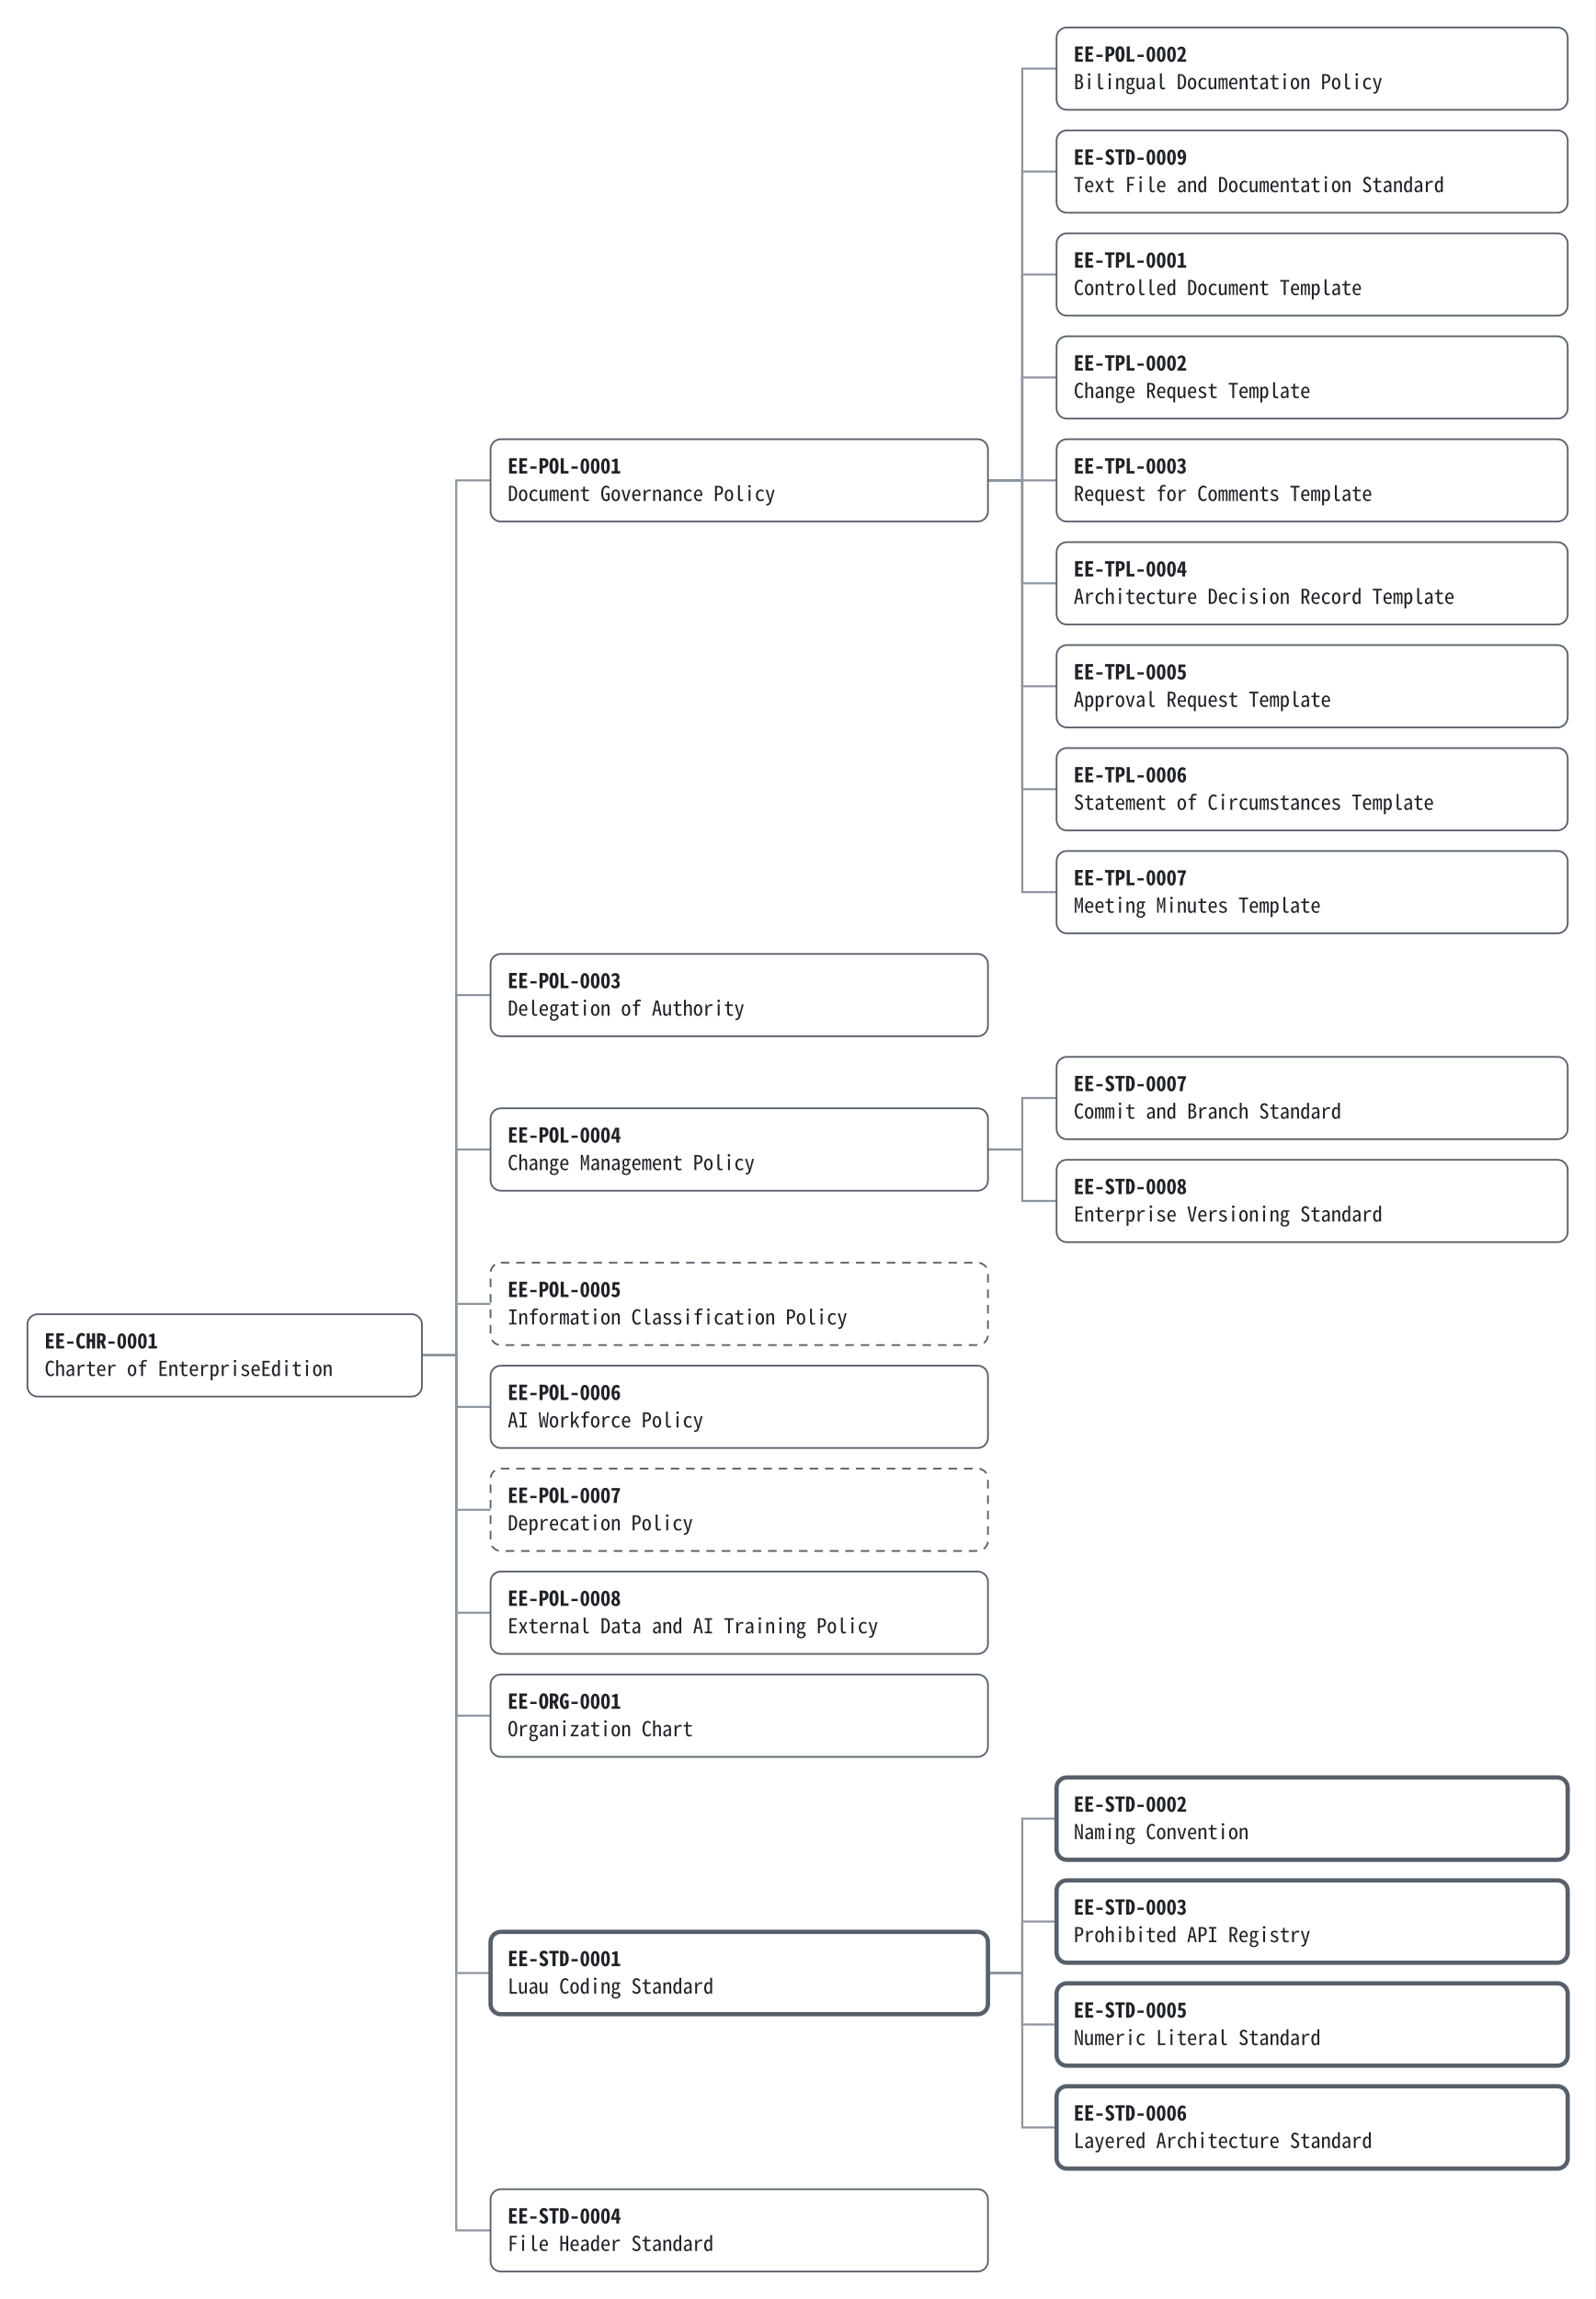
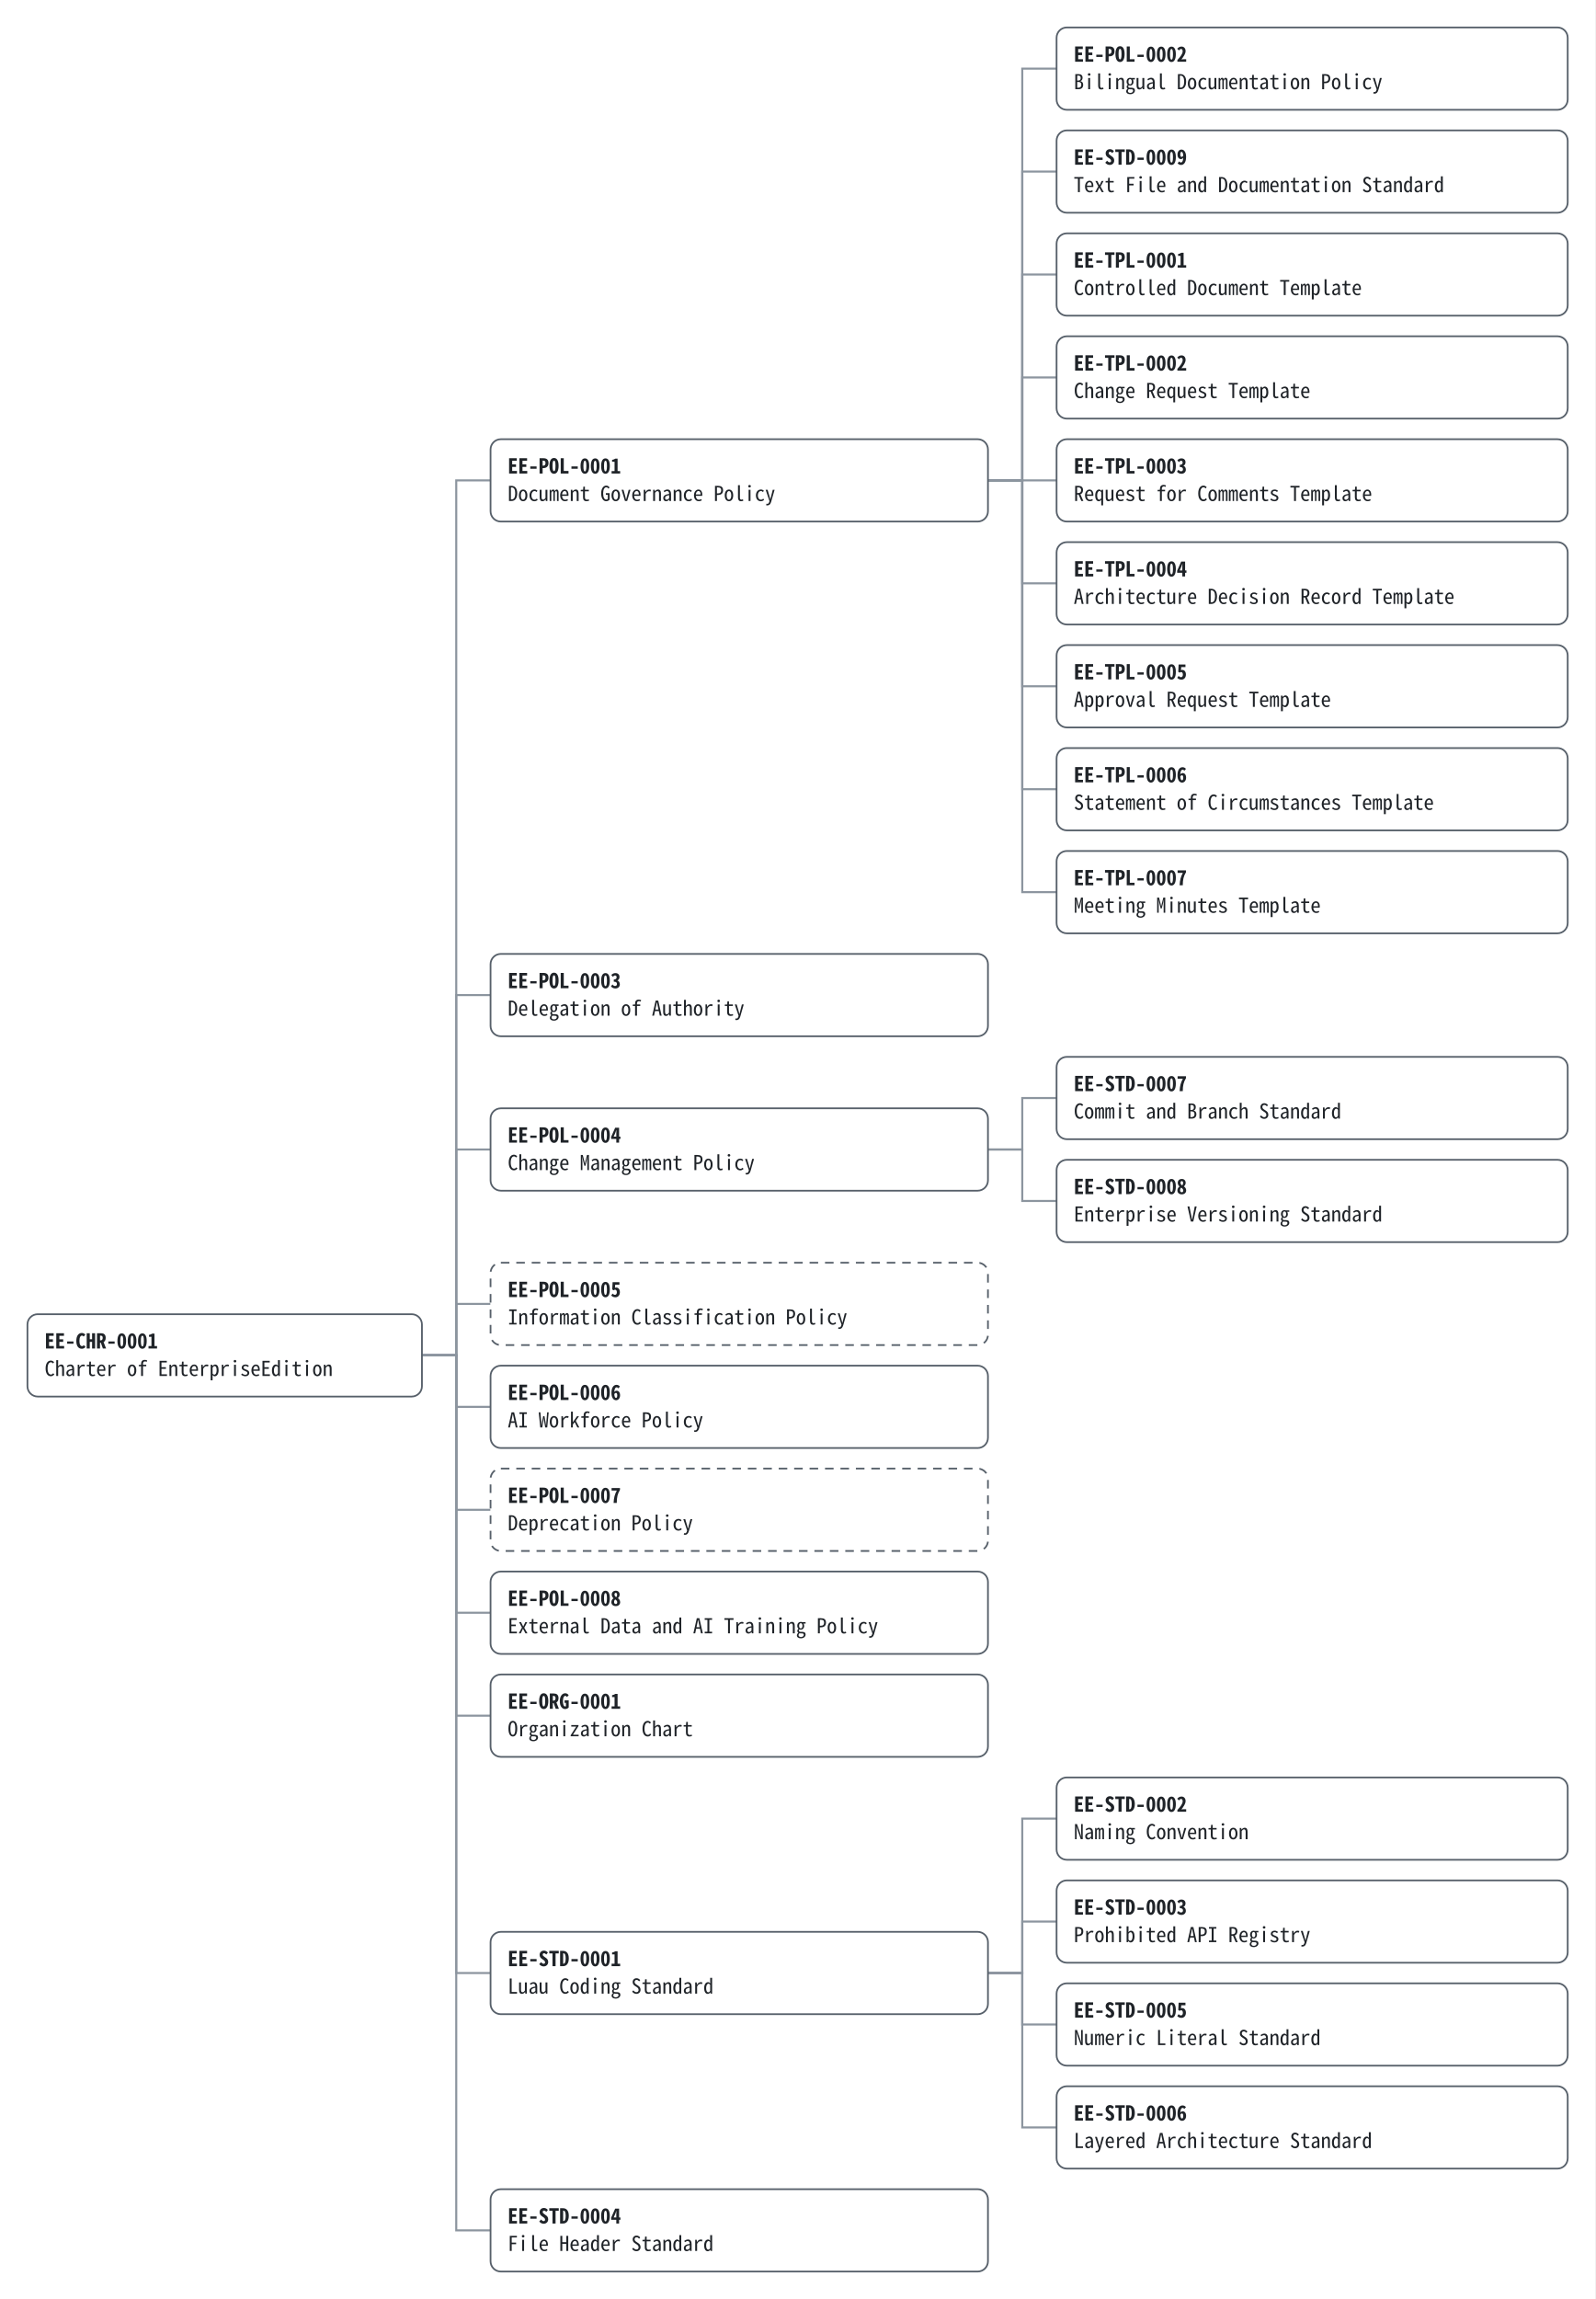
<svg xmlns="http://www.w3.org/2000/svg" width="930" height="1340" viewBox="0 0 930 1340" role="img">
  <style>text{font-family:ui-monospace,SFMono-Regular,Menlo,Consolas,'Noto Sans Mono CJK KR','Malgun Gothic',monospace;font-size:12px;fill:#1f2328}.first{font-weight:bold}.card{fill:#ffffff;stroke:#57606a;stroke-width:1}.dashed{stroke-dasharray:5 4}.bold{stroke-width:2.5}.edge{fill:none;stroke:#8c959f;stroke-width:1.2}</style>
  <rect width="930" height="1340" fill="#ffffff" />
  <path class="edge" d="M246 790H266V280H286" />
  <path class="edge" d="M246 790H266V580H286" />
  <path class="edge" d="M246 790H266V670H286" />
  <path class="edge" d="M246 790H266V760H286" />
  <path class="edge" d="M246 790H266V820H286" />
  <path class="edge" d="M246 790H266V880H286" />
  <path class="edge" d="M246 790H266V940H286" />
  <path class="edge" d="M246 790H266V1000H286" />
  <path class="edge" d="M246 790H266V1150H286" />
  <path class="edge" d="M246 790H266V1300H286" />
  <path class="edge" d="M576 280H596V40H616" />
  <path class="edge" d="M576 280H596V100H616" />
  <path class="edge" d="M576 280H596V160H616" />
  <path class="edge" d="M576 280H596V220H616" />
  <path class="edge" d="M576 280H596V280H616" />
  <path class="edge" d="M576 280H596V340H616" />
  <path class="edge" d="M576 280H596V400H616" />
  <path class="edge" d="M576 280H596V460H616" />
  <path class="edge" d="M576 280H596V520H616" />
  <path class="edge" d="M576 670H596V640H616" />
  <path class="edge" d="M576 670H596V700H616" />
  <path class="edge" d="M576 1150H596V1060H616" />
  <path class="edge" d="M576 1150H596V1120H616" />
  <path class="edge" d="M576 1150H596V1180H616" />
  <path class="edge" d="M576 1150H596V1240H616" />
  <rect class="card" x="16" y="766" width="230" height="48" rx="6" />
  <text class="first" x="26" y="786">EE-CHR-0001</text>
  <text x="26" y="802">Charter of EnterpriseEdition</text>
  <rect class="card" x="286" y="256" width="290" height="48" rx="6" />
  <text class="first" x="296" y="276">EE-POL-0001</text>
  <text x="296" y="292">Document Governance Policy</text>
  <rect class="card" x="616" y="16" width="298" height="48" rx="6" />
  <text class="first" x="626" y="36">EE-POL-0002</text>
  <text x="626" y="52">Bilingual Documentation Policy</text>
  <rect class="card" x="616" y="76" width="298" height="48" rx="6" />
  <text class="first" x="626" y="96">EE-STD-0009</text>
  <text x="626" y="112">Text File and Documentation Standard</text>
  <rect class="card" x="616" y="136" width="298" height="48" rx="6" />
  <text class="first" x="626" y="156">EE-TPL-0001</text>
  <text x="626" y="172">Controlled Document Template</text>
  <rect class="card" x="616" y="196" width="298" height="48" rx="6" />
  <text class="first" x="626" y="216">EE-TPL-0002</text>
  <text x="626" y="232">Change Request Template</text>
  <rect class="card" x="616" y="256" width="298" height="48" rx="6" />
  <text class="first" x="626" y="276">EE-TPL-0003</text>
  <text x="626" y="292">Request for Comments Template</text>
  <rect class="card" x="616" y="316" width="298" height="48" rx="6" />
  <text class="first" x="626" y="336">EE-TPL-0004</text>
  <text x="626" y="352">Architecture Decision Record Template</text>
  <rect class="card" x="616" y="376" width="298" height="48" rx="6" />
  <text class="first" x="626" y="396">EE-TPL-0005</text>
  <text x="626" y="412">Approval Request Template</text>
  <rect class="card" x="616" y="436" width="298" height="48" rx="6" />
  <text class="first" x="626" y="456">EE-TPL-0006</text>
  <text x="626" y="472">Statement of Circumstances Template</text>
  <rect class="card" x="616" y="496" width="298" height="48" rx="6" />
  <text class="first" x="626" y="516">EE-TPL-0007</text>
  <text x="626" y="532">Meeting Minutes Template</text>
  <rect class="card" x="286" y="556" width="290" height="48" rx="6" />
  <text class="first" x="296" y="576">EE-POL-0003</text>
  <text x="296" y="592">Delegation of Authority</text>
  <rect class="card" x="286" y="646" width="290" height="48" rx="6" />
  <text class="first" x="296" y="666">EE-POL-0004</text>
  <text x="296" y="682">Change Management Policy</text>
  <rect class="card" x="616" y="616" width="298" height="48" rx="6" />
  <text class="first" x="626" y="636">EE-STD-0007</text>
  <text x="626" y="652">Commit and Branch Standard</text>
  <rect class="card" x="616" y="676" width="298" height="48" rx="6" />
  <text class="first" x="626" y="696">EE-STD-0008</text>
  <text x="626" y="712">Enterprise Versioning Standard</text>
  <rect class="card dashed" x="286" y="736" width="290" height="48" rx="6" />
  <text class="first" x="296" y="756">EE-POL-0005</text>
  <text x="296" y="772">Information Classification Policy</text>
  <rect class="card" x="286" y="796" width="290" height="48" rx="6" />
  <text class="first" x="296" y="816">EE-POL-0006</text>
  <text x="296" y="832">AI Workforce Policy</text>
  <rect class="card dashed" x="286" y="856" width="290" height="48" rx="6" />
  <text class="first" x="296" y="876">EE-POL-0007</text>
  <text x="296" y="892">Deprecation Policy</text>
  <rect class="card" x="286" y="916" width="290" height="48" rx="6" />
  <text class="first" x="296" y="936">EE-POL-0008</text>
  <text x="296" y="952">External Data and AI Training Policy</text>
  <rect class="card" x="286" y="976" width="290" height="48" rx="6" />
  <text class="first" x="296" y="996">EE-ORG-0001</text>
  <text x="296" y="1012">Organization Chart</text>
-   <rect class="card bold" x="286" y="1126" width="290" height="48" rx="6" />
+   <rect class="card" x="286" y="1126" width="290" height="48" rx="6" />
  <text class="first" x="296" y="1146">EE-STD-0001</text>
  <text x="296" y="1162">Luau Coding Standard</text>
-   <rect class="card bold" x="616" y="1036" width="298" height="48" rx="6" />
+   <rect class="card" x="616" y="1036" width="298" height="48" rx="6" />
  <text class="first" x="626" y="1056">EE-STD-0002</text>
  <text x="626" y="1072">Naming Convention</text>
-   <rect class="card bold" x="616" y="1096" width="298" height="48" rx="6" />
+   <rect class="card" x="616" y="1096" width="298" height="48" rx="6" />
  <text class="first" x="626" y="1116">EE-STD-0003</text>
  <text x="626" y="1132">Prohibited API Registry</text>
-   <rect class="card bold" x="616" y="1156" width="298" height="48" rx="6" />
+   <rect class="card" x="616" y="1156" width="298" height="48" rx="6" />
  <text class="first" x="626" y="1176">EE-STD-0005</text>
  <text x="626" y="1192">Numeric Literal Standard</text>
-   <rect class="card bold" x="616" y="1216" width="298" height="48" rx="6" />
+   <rect class="card" x="616" y="1216" width="298" height="48" rx="6" />
  <text class="first" x="626" y="1236">EE-STD-0006</text>
  <text x="626" y="1252">Layered Architecture Standard</text>
  <rect class="card" x="286" y="1276" width="290" height="48" rx="6" />
  <text class="first" x="296" y="1296">EE-STD-0004</text>
  <text x="296" y="1312">File Header Standard</text>
</svg>
